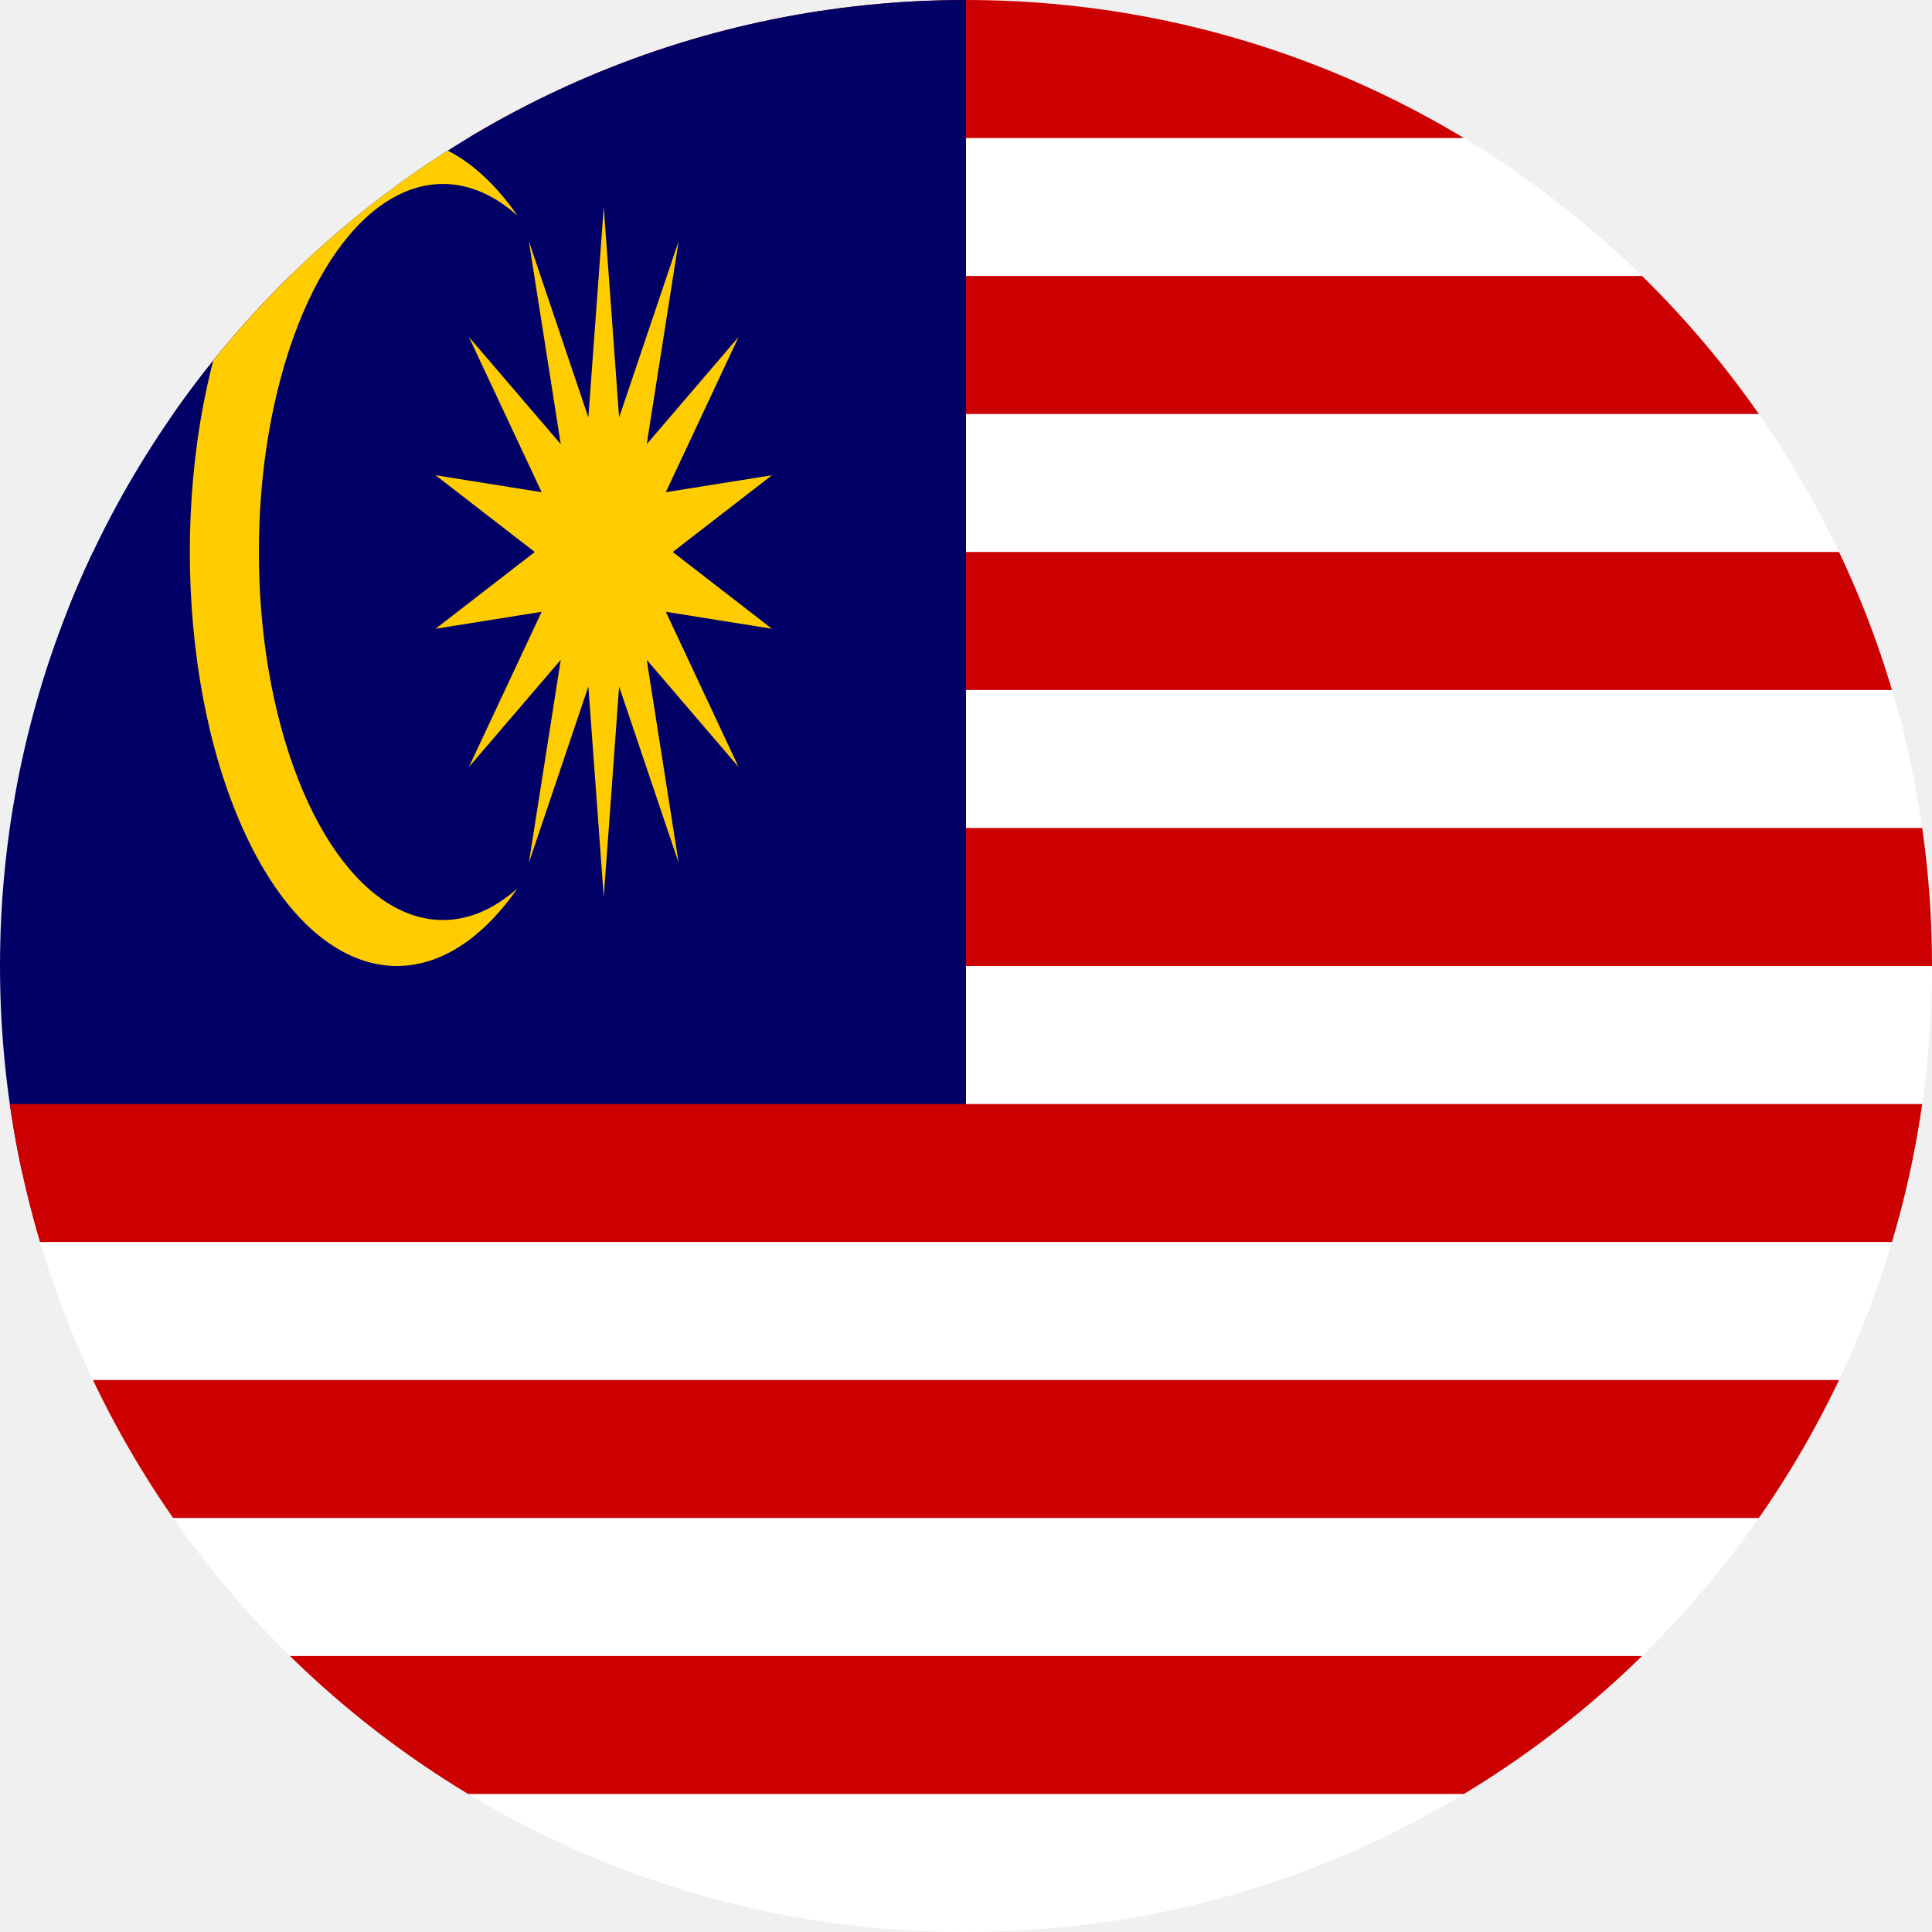
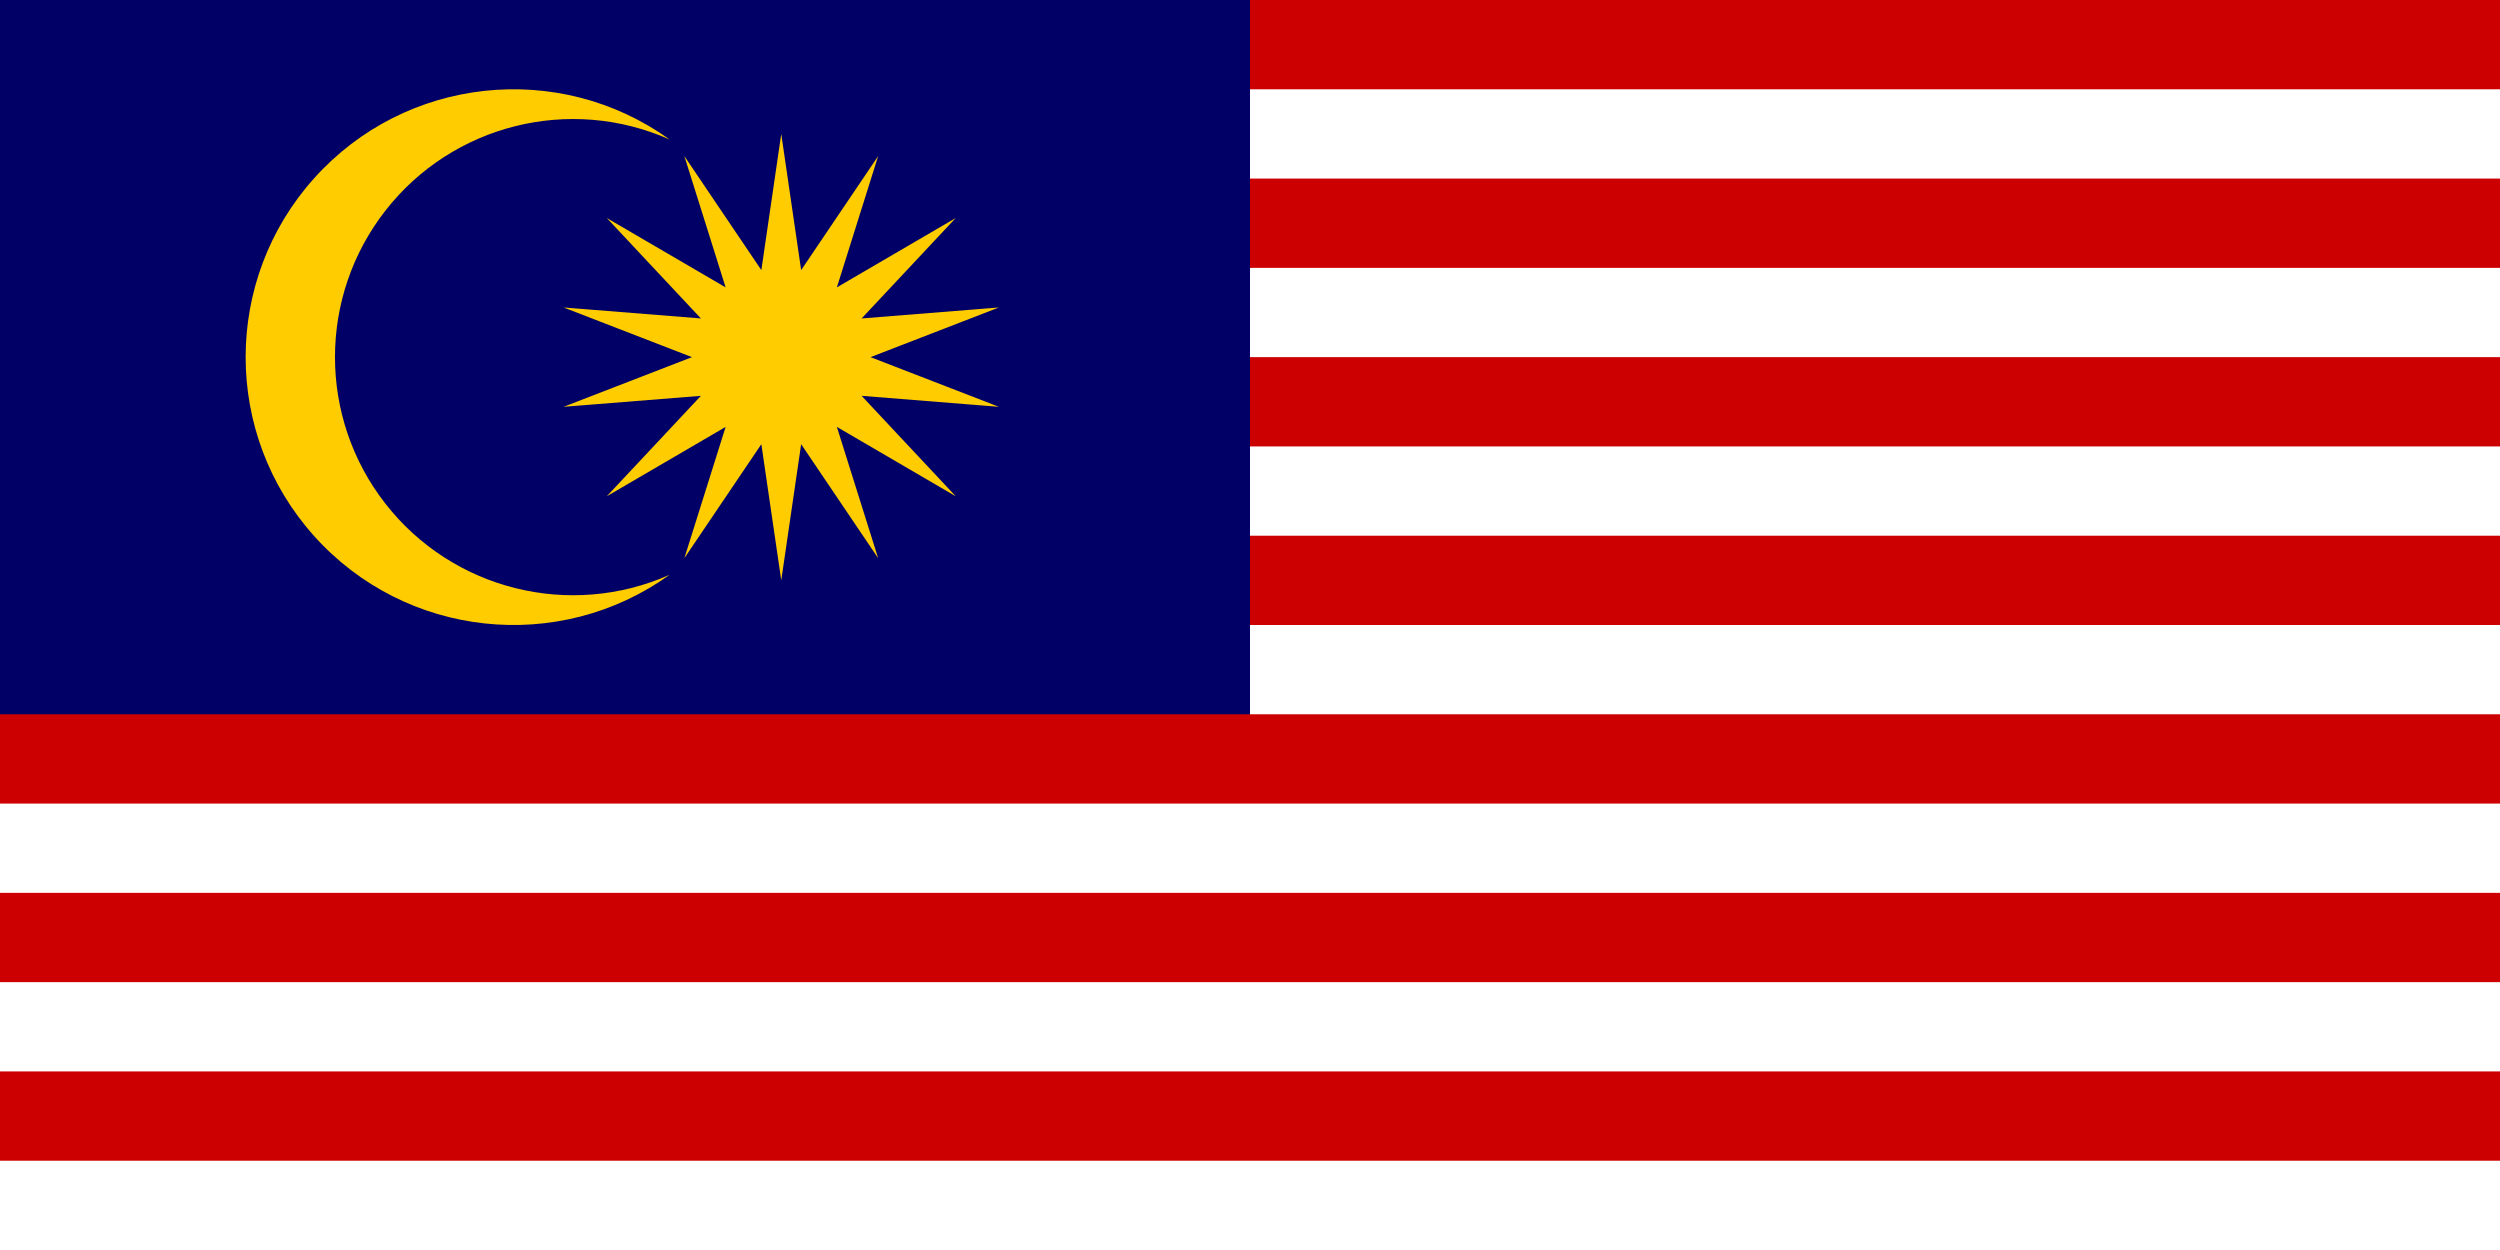
- <svg xmlns="http://www.w3.org/2000/svg" width="512" height="512" viewBox="0 0 512 512">
-   <defs>
-     <clipPath id="circle">
-       <circle cx="256" cy="256" r="256" />
-     </clipPath>
-   </defs>
-   <g clip-path="url(#circle)">
-     <svg width="512" height="512" viewBox="0 0 13440 6720" fill="none" preserveAspectRatio="none">
-       <g transform="scale(480)">
-         <path fill="#fff" d="m0 0h28v14H0z" />
-         <path stroke="#c00" d="m1 .5h27m0 2H1m0 2h27m0 2H1" />
-         <path fill="#006" d="m0 0h14v8.5H0z" />
-         <path stroke="#c00" d="m0 8.5h28m0 2H0m0 2h28" />
-       </g>
-       <path fill="#fc0" d="m4200 720 107 732 414-613-222 706 639-373-506 540 738-59-690 267 690 267-738-59 506 540-639-373 222 706-414-613-107 732-107-732-414 613 222-706-639 373 506-540-738 59 690-267-690-267 738 59-506-540 639 373-222-706 414 613zm-600 30a1280 1280 0 1 0 0 2340 1440 1440 0 1 1 0-2340z" />
-     </svg>
+ <svg xmlns="http://www.w3.org/2000/svg" width="1200" height="600" viewBox="0 0 13440 6720" fill="none" preserveAspectRatio="xMidYMid meet">
+   <g transform="scale(480)">
+     <path fill="#fff" d="m0 0h28v14H0z" />
+     <path stroke="#c00" d="m1 .5h27m0 2H1m0 2h27m0 2H1" />
+     <path fill="#006" d="m0 0h14v8.5H0z" />
+     <path stroke="#c00" d="m0 8.5h28m0 2H0m0 2h28" />
  </g>
+   <path fill="#fc0" d="m4200 720 107 732 414-613-222 706 639-373-506 540 738-59-690 267 690 267-738-59 506 540-639-373 222 706-414-613-107 732-107-732-414 613 222-706-639 373 506-540-738 59 690-267-690-267 738 59-506-540 639 373-222-706 414 613zm-600 30a1280 1280 0 1 0 0 2340 1440 1440 0 1 1 0-2340z" />
</svg>
